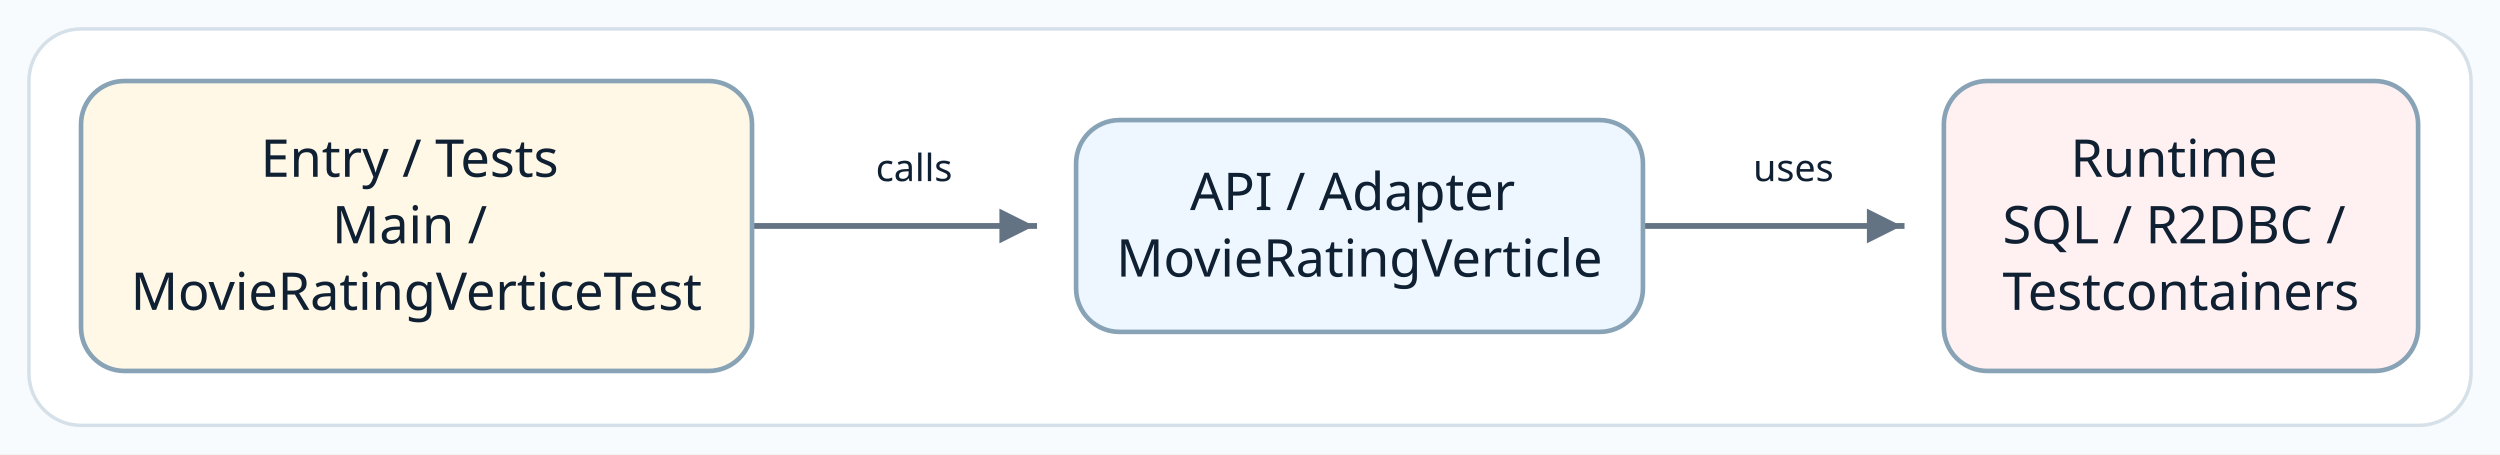
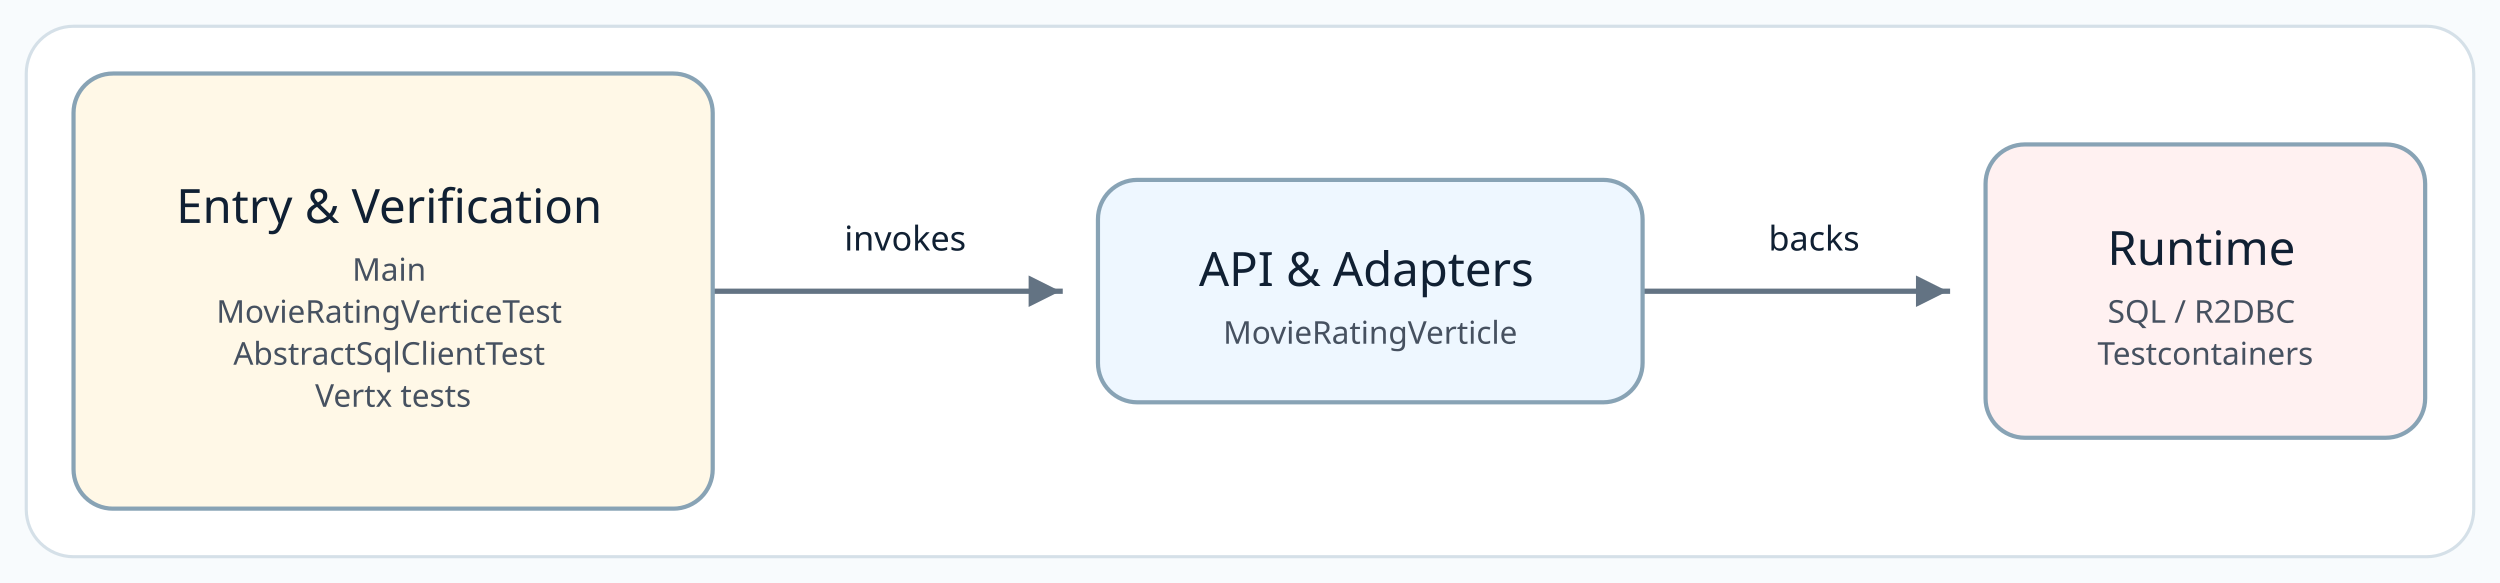
- <svg xmlns="http://www.w3.org/2000/svg" width="864" height="157" viewBox="0 0 864 157" role="img" aria-label="Source-derived README architecture diagram">
+ <svg xmlns="http://www.w3.org/2000/svg" width="952" height="222" viewBox="0 0 952 222" role="img" aria-label="Source-derived README architecture diagram">
  <defs>
    <marker id="arrow" markerWidth="8" markerHeight="8" refX="7" refY="4" orient="auto" markerUnits="strokeWidth">
      <path d="M 1 1 L 7 4 L 1 7 Z" fill="#637383" />
    </marker>
    <style>
      .canvas { fill: #F8FBFD; }
      .frame { fill: #FFFFFF; stroke: #D5E0E8; stroke-width: 1.2; }
      .node rect { stroke-width: 1.6; }
-       .node-label { font-family:"Architects Daughter"; font-size: 18px; fill: #102033; }
-       .edge-label { font-family:"Comic Mono"; font-size: 13px; fill: #102033; paint-order: stroke; stroke: #FFFFFF; stroke-width: 4px; stroke-linejoin: round; }
+       .node-title { font-family: "Architects Daughter"; font-size: 18px; fill: #102033; }
+       .node-detail { font-family: "Comic Mono"; font-size: 12px; fill: #465160; }
+       .edge-label { font-family: "Comic Mono"; font-size: 13px; fill: #102033; paint-order: stroke; stroke: #FFFFFF; stroke-width: 4px; stroke-linejoin: round; }
      .connector { fill: none; stroke: #637383; stroke-width: 2; stroke-linecap: square; stroke-linejoin: round; }
    </style>
  </defs>
-   <rect class="canvas" width="864" height="157" />
-   <rect class="frame" x="10" y="10" width="844" height="137" rx="18" />
+   <rect class="canvas" width="952" height="222" />
+   <rect class="frame" x="10" y="10" width="932" height="202" rx="18" />
  <g>
-     <polyline class="connector" points="260.7,78.1 260.7,78.1 357.4,78.1 357.4,78.1" marker-end="url(#arrow)" />
-     <text class="edge-label" x="315.9" y="62.6" text-anchor="middle">calls</text>
-     <polyline class="connector" points="568.3,78.1 568.3,78.1 657.2,78.1 657.2,78.1" marker-end="url(#arrow)" />
-     <text class="edge-label" x="619.8" y="62.6" text-anchor="middle">uses</text>
+     <polyline class="connector" points="272.0,110.9 272.0,110.9 403.7,110.9 403.7,110.9" marker-end="url(#arrow)" />
+     <text class="edge-label" x="344.7" y="95.4" text-anchor="middle">invokes</text>
+     <polyline class="connector" points="626.4,110.9 626.4,110.9 741.6,110.9 741.6,110.9" marker-end="url(#arrow)" />
+     <text class="edge-label" x="690.8" y="95.4" text-anchor="middle">backs</text>
    <g class="node" data-node="entry">
-       <rect x="28.0" y="28.0" width="231.9" height="100.2" rx="15" fill="#FFF8E7" stroke="#88A3B5" />
-       <text class="node-label" text-anchor="middle">
-         <tspan x="143.9" y="61.1">Entry / Tests</tspan>
-         <tspan x="143.9" y="84.1">Main /</tspan>
-         <tspan x="143.9" y="107.1">MovieRatingVerticeTest</tspan>
+       <rect x="28.0" y="28.0" width="243.4" height="165.7" rx="15" fill="#FFF8E7" stroke="#88A3B5" />
+       <text text-anchor="middle">
+         <tspan class="node-title" x="149.7" y="84.9">Entry &amp; Verification</tspan>
+         <tspan class="node-detail" x="149.7" y="106.9">Main</tspan>
+         <tspan class="node-detail" x="149.7" y="122.9">MovieRatingVerticeTest</tspan>
+         <tspan class="node-detail" x="149.7" y="138.9">AbstractSqlClientTest</tspan>
+         <tspan class="node-detail" x="149.7" y="154.9">Vertx tests</tspan>
      </text>
    </g>
    <g class="node" data-node="api">
-       <rect x="371.9" y="41.5" width="195.9" height="73.2" rx="15" fill="#EEF7FF" stroke="#88A3B5" />
-       <text class="node-label" text-anchor="middle">
-         <tspan x="469.8" y="72.6">API / Adapter</tspan>
-         <tspan x="469.8" y="95.6">MovieRatingVerticle</tspan>
+       <rect x="418.1" y="68.5" width="207.4" height="84.7" rx="15" fill="#EEF7FF" stroke="#88A3B5" />
+       <text text-anchor="middle">
+         <tspan class="node-title" x="521.8" y="108.9">API &amp; Adapters</tspan>
+         <tspan class="node-detail" x="521.8" y="130.9">MovieRatingVerticle</tspan>
      </text>
    </g>
    <g class="node" data-node="runtime">
-       <rect x="671.8" y="28.0" width="163.9" height="100.2" rx="15" fill="#FFF1F1" stroke="#88A3B5" />
-       <text class="node-label" text-anchor="middle">
-         <tspan x="753.7" y="61.1">Runtime</tspan>
-         <tspan x="753.7" y="84.1">SQL / R2DBC /</tspan>
-         <tspan x="753.7" y="107.1">Testcontainers</tspan>
+       <rect x="756.1" y="55.0" width="167.4" height="111.7" rx="15" fill="#FFF1F1" stroke="#88A3B5" />
+       <text text-anchor="middle">
+         <tspan class="node-title" x="839.8" y="100.9">Runtime</tspan>
+         <tspan class="node-detail" x="839.8" y="122.9">SQL / R2DBC</tspan>
+         <tspan class="node-detail" x="839.8" y="138.9">Testcontainers</tspan>
      </text>
    </g>
  </g>
</svg>
